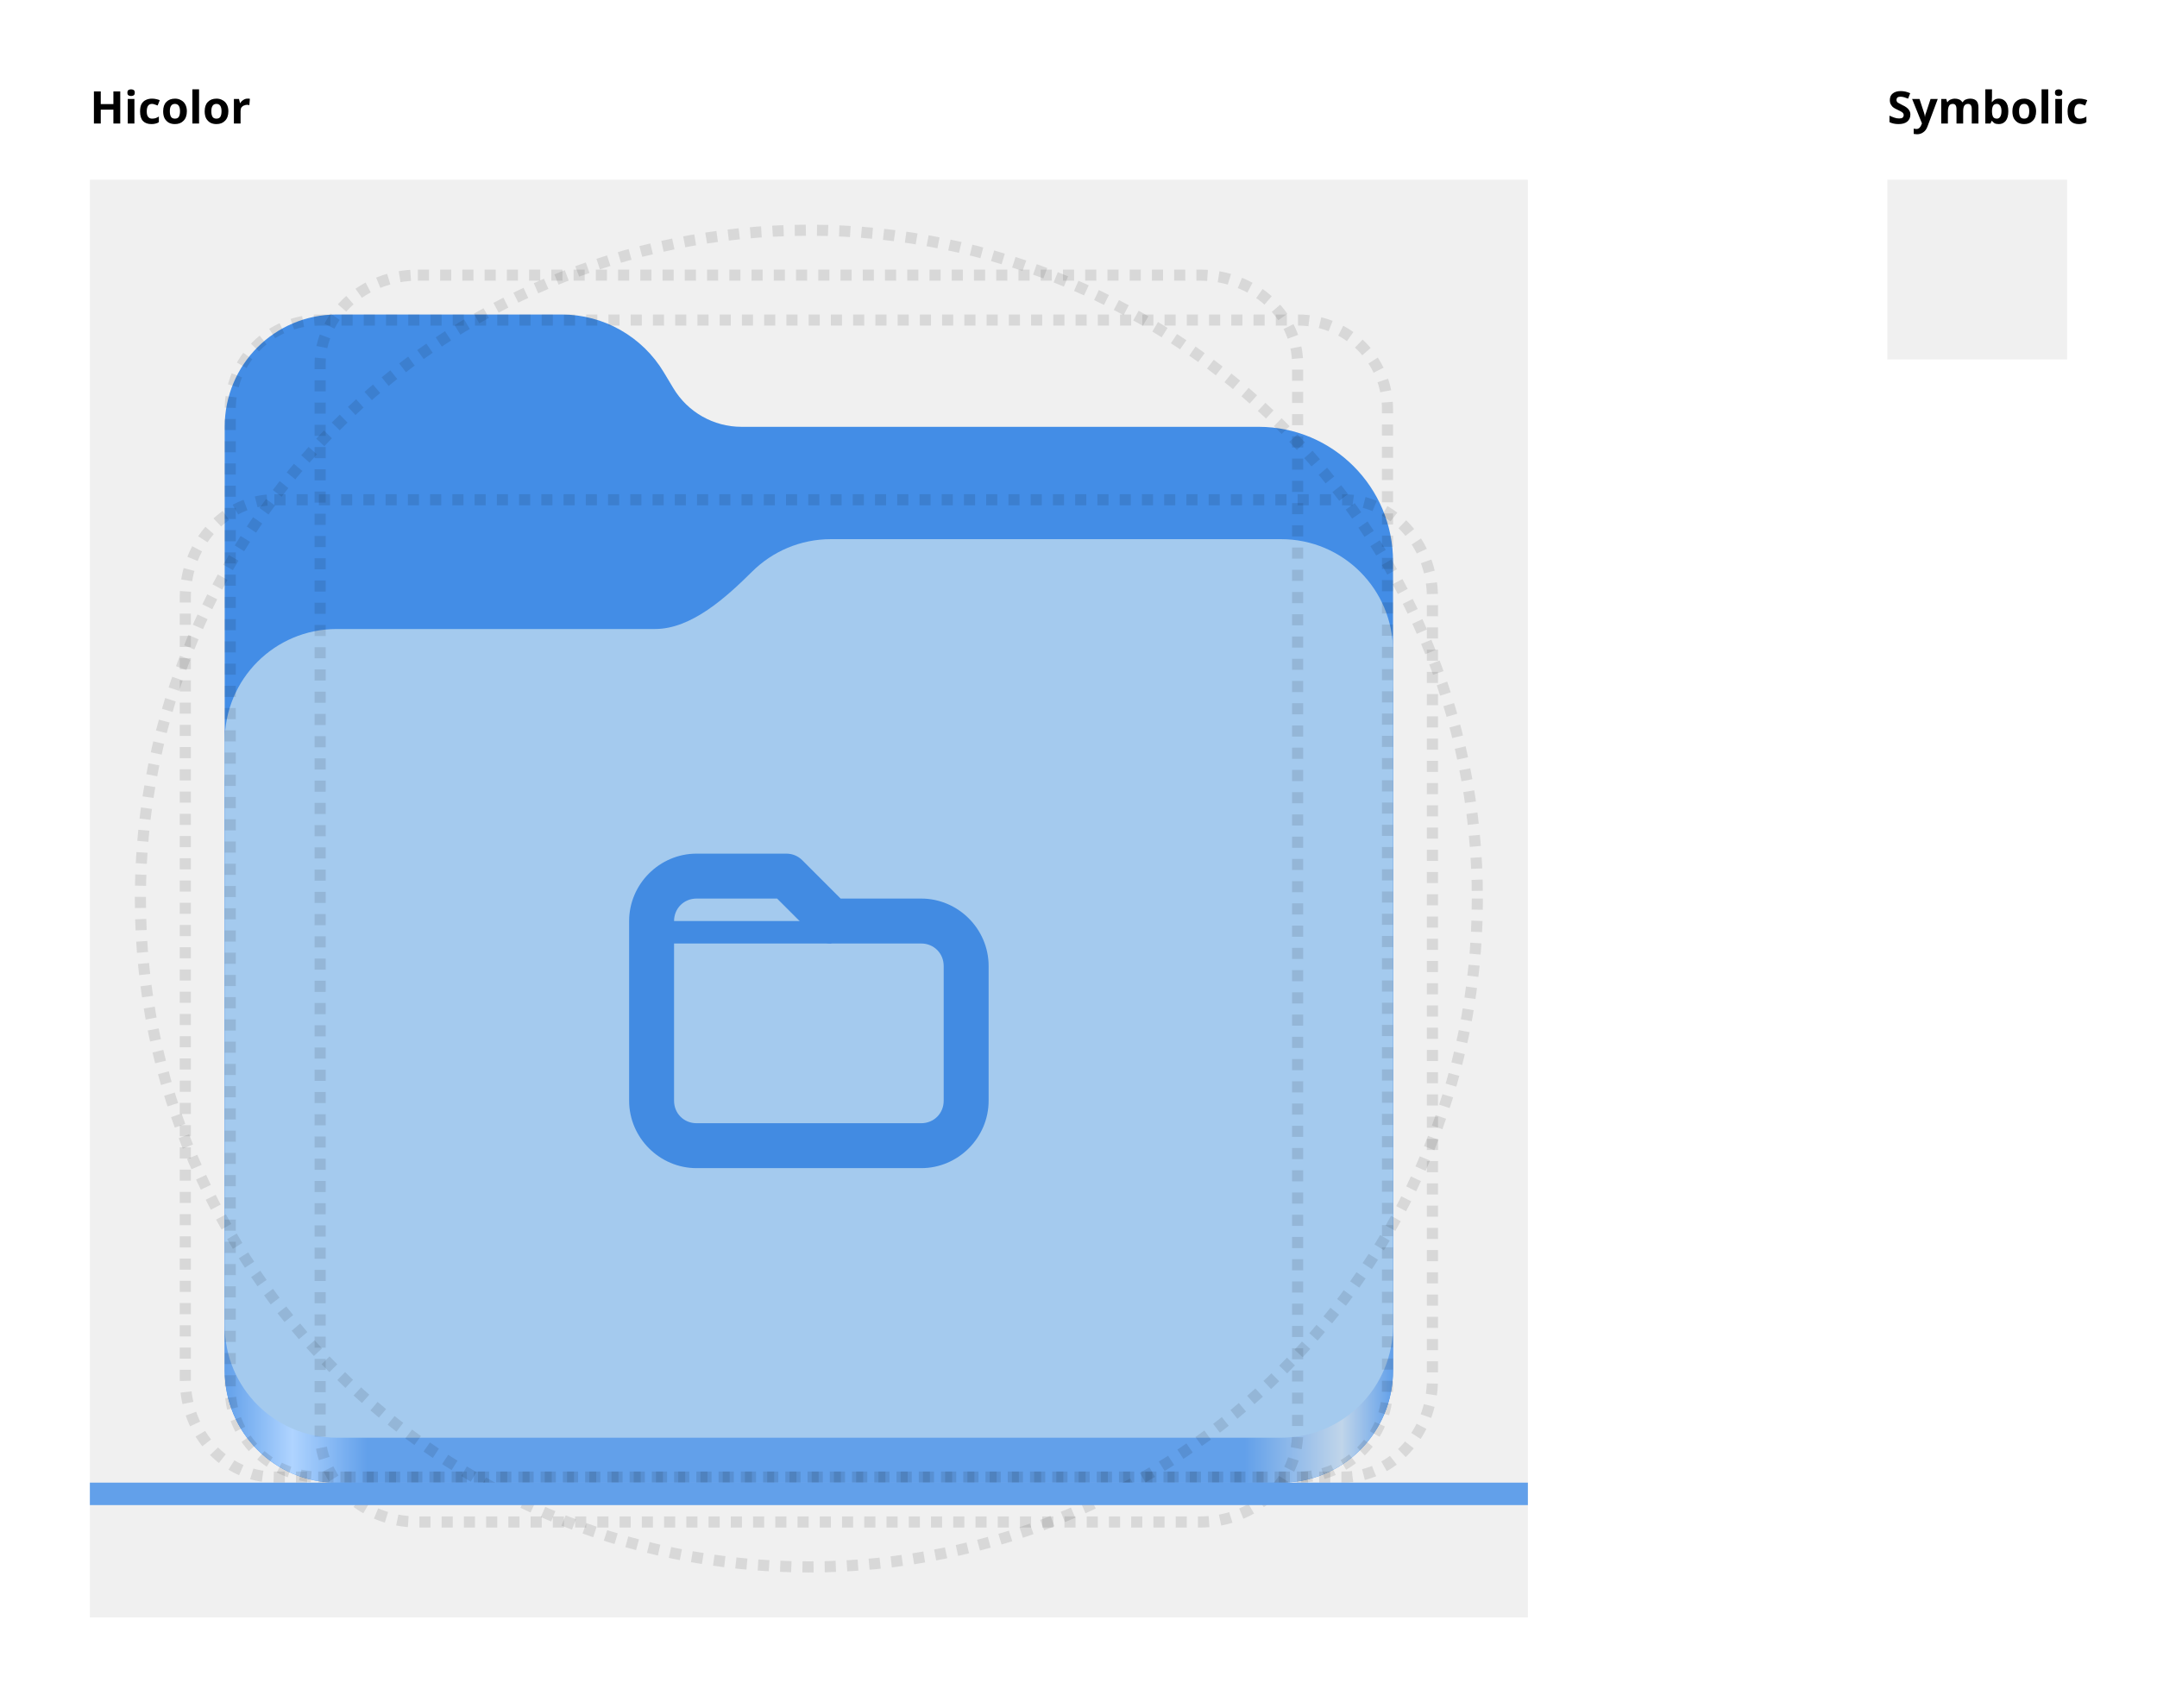
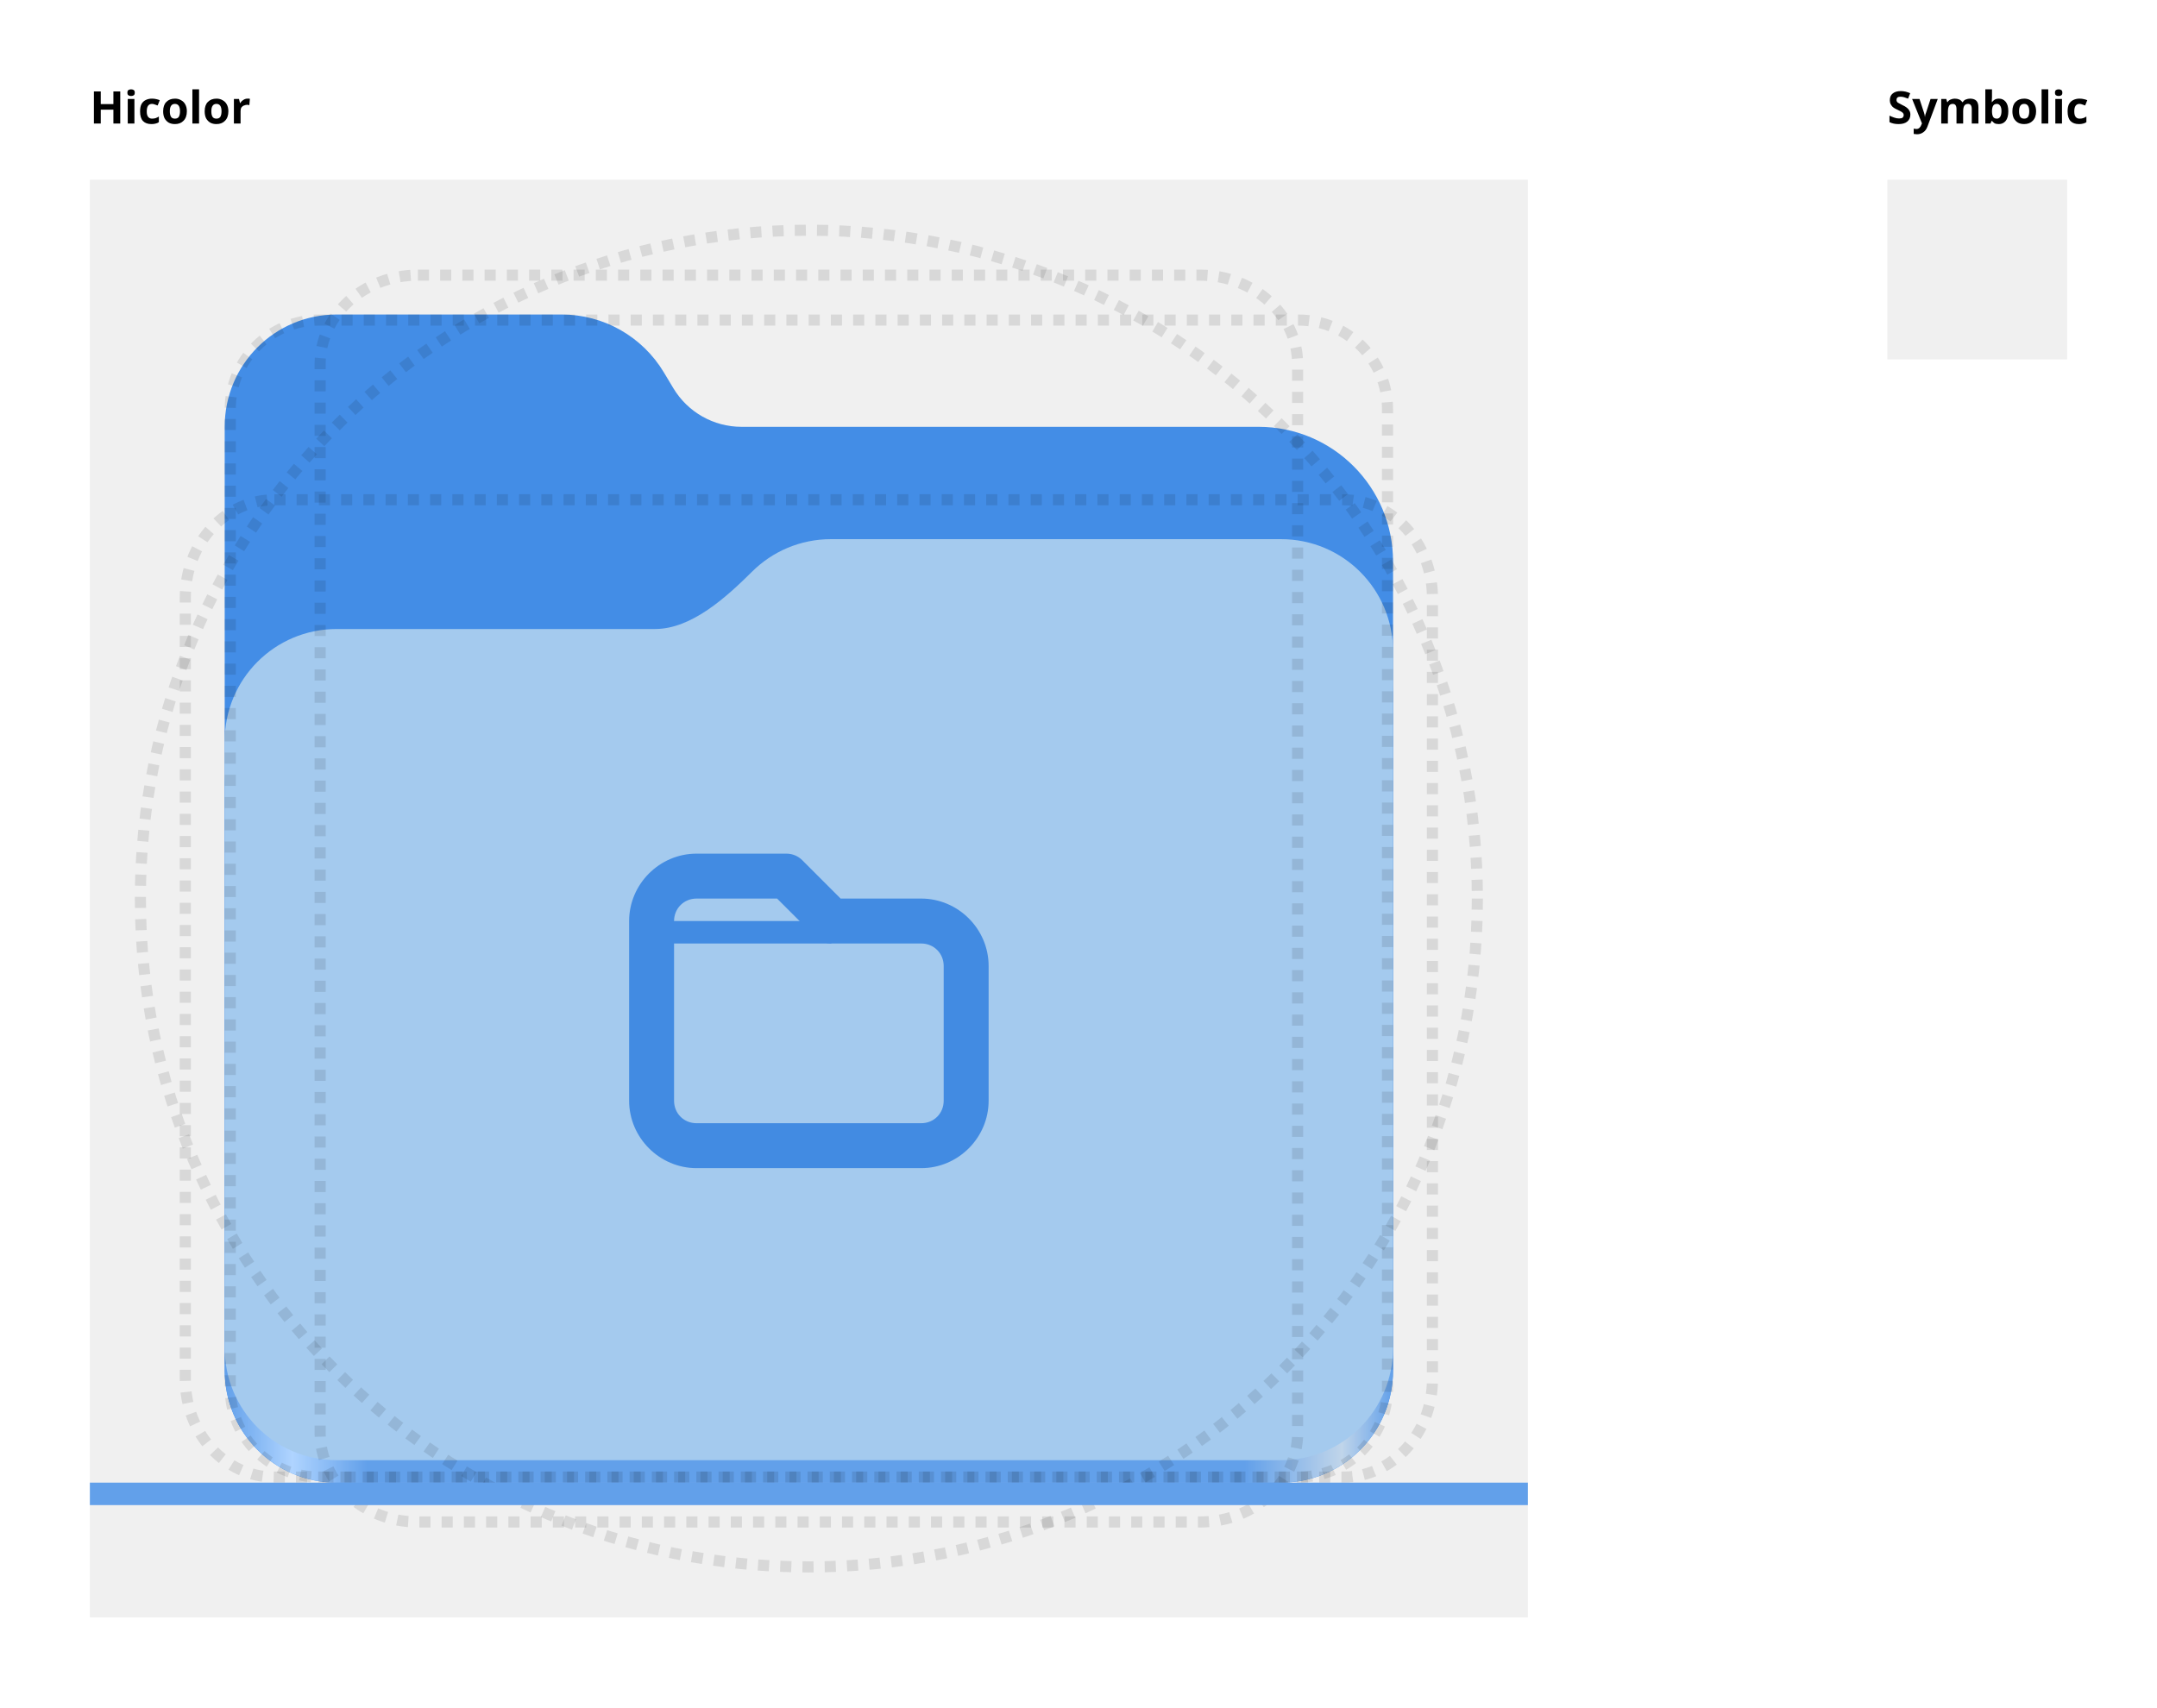
<svg xmlns="http://www.w3.org/2000/svg" xmlns:xlink="http://www.w3.org/1999/xlink" width="192" height="152" id="svg11300" version="1.0" style="display:inline;enable-background:new" viewBox="0 0 192 152" xml:space="preserve">
  <defs id="defs3">
    <linearGradient id="linearGradient2023">
      <stop style="stop-color:#62a0ea;stop-opacity:1;" offset="0" id="stop2019" />
      <stop style="stop-color:#afd4ff;stop-opacity:1;" offset="0.058" id="stop2795" />
      <stop style="stop-color:#62a0ea;stop-opacity:1;" offset="0.122" id="stop2797" />
      <stop style="stop-color:#62a0ea;stop-opacity:1;" offset="0.873" id="stop2793" />
      <stop style="stop-color:#c0d5ea;stop-opacity:1;" offset="0.956" id="stop2791" />
      <stop style="stop-color:#62a0ea;stop-opacity:1;" offset="1" id="stop2021" />
    </linearGradient>
    <linearGradient y2="236" x2="96" y1="236" x1="32" gradientTransform="translate(604.8168,170.5864)" gradientUnits="userSpaceOnUse" id="linearGradient1099" xlink:href="#linearGradient1036" />
    <linearGradient id="linearGradient1036">
      <stop id="stop1032" offset="0" style="stop-color:#d5d3cf;stop-opacity:1;" />
      <stop id="stop1034" offset="1" style="stop-color:#f6f5f4;stop-opacity:1" />
    </linearGradient>
    <radialGradient r="32" fy="-76" fx="-244" cy="-76" cx="-244" gradientTransform="matrix(0.8833333,0,0,0.8833333,-460.3502,463.1197)" gradientUnits="userSpaceOnUse" id="radialGradient1103" xlink:href="#linearGradient1069" />
    <linearGradient id="linearGradient1069">
      <stop id="stop1065" offset="0" style="stop-color:#d5d3cf;stop-opacity:1" />
      <stop id="stop1067-1" offset="1" style="stop-color:#949390;stop-opacity:1" />
    </linearGradient>
    <linearGradient gradientUnits="userSpaceOnUse" y2="232" x2="64" y1="262.5" x1="64" id="linearGradient1027" xlink:href="#linearGradient1025" gradientTransform="translate(-470.5864,432.8168)" />
    <linearGradient id="linearGradient1025">
      <stop id="stop1021" offset="0" style="stop-color:#9a9996;stop-opacity:1" />
      <stop id="stop1023" offset="1" style="stop-color:#77767b;stop-opacity:1" />
    </linearGradient>
    <clipPath clipPathUnits="userSpaceOnUse" id="clipPath1609-7">
      <path id="path1611-5" d="m 252,116 28,-28 v -8 h -36 v 36 z" style="fill:#e74747;stroke:none;stroke-width:0.25px;stroke-linecap:butt;stroke-linejoin:miter;stroke-opacity:1" />
    </clipPath>
    <linearGradient id="linearGradient1697">
      <stop id="stop1685" offset="0" style="stop-color:#deddda;stop-opacity:1" />
      <stop style="stop-color:#eeeeec;stop-opacity:1" offset="0.045" id="stop1687" />
      <stop id="stop1689" offset="0.091" style="stop-color:#deddda;stop-opacity:1" />
      <stop style="stop-color:#deddda;stop-opacity:1" offset="0.909" id="stop1691" />
      <stop id="stop1693" offset="0.955" style="stop-color:#eeeeec;stop-opacity:1" />
      <stop id="stop1695" offset="1" style="stop-color:#c0bfbc;stop-opacity:1" />
    </linearGradient>
    <clipPath clipPathUnits="userSpaceOnUse" id="clipPath1289">
      <path style="display:inline;opacity:1;vector-effect:none;fill:none;fill-opacity:1;stroke:#000000;stroke-width:4;stroke-linecap:round;stroke-linejoin:round;stroke-miterlimit:4;stroke-dasharray:none;stroke-dashoffset:0;stroke-opacity:1;marker:none;marker-start:none;marker-mid:none;marker-end:none;paint-order:normal;enable-background:new" d="m 64,-148 h 64 l 64,-64 64,64 h 192 c 17.728,0 32,14.272 32,32 v 288 c 0,17.728 -14.272,32 -32,32 H 256 l -64,-64 -64,64 H 64 C 46.272,204 32,189.728 32,172 v -288 c 0,-17.728 14.409,-34.199 32,-32 z" id="path1291" />
    </clipPath>
    <linearGradient id="paint3_linear-2-6-5" x2="1" gradientUnits="userSpaceOnUse" gradientTransform="matrix(0,6,-12,0,-64,209.9969)">
      <stop stop-color="#C01C27" id="stop91-0-7-4" />
      <stop offset="1" stop-color="#E01B24" id="stop93-2-5-7" />
    </linearGradient>
    <clipPath clipPathUnits="userSpaceOnUse" id="clipPath1609">
      <path id="path1611" d="m 252,116 28,-28 v -8 h -36 v 36 z" style="fill:#e74747;stroke:none;stroke-width:0.25px;stroke-linecap:butt;stroke-linejoin:miter;stroke-opacity:1" />
    </clipPath>
    <clipPath clipPathUnits="userSpaceOnUse" id="clipath_lpe_path-effect1303">
      <circle style="font-variation-settings:normal;display:block;opacity:1;vector-effect:none;fill:#77767b;fill-opacity:1;stroke:none;stroke-width:5.043;stroke-linecap:round;stroke-linejoin:miter;stroke-miterlimit:4;stroke-dasharray:none;stroke-dashoffset:0;stroke-opacity:1;marker:none;marker-start:none;marker-mid:none;marker-end:none;paint-order:normal;stop-color:#000000;stop-opacity:1" id="circle1305" cx="541.884" cy="647.726" r="73.976" />
    </clipPath>
    <linearGradient id="linearGradient1349">
      <stop style="stop-color:#9d9da1;stop-opacity:1" offset="0" id="stop1345" />
      <stop style="stop-color:#77767b;stop-opacity:0.95" offset="1" id="stop1347" />
    </linearGradient>
    <linearGradient id="linearGradient5980">
      <stop id="stop5978" offset="0" style="stop-color:#3d3846;stop-opacity:0;" />
      <stop id="stop5976" offset="1" style="stop-color:#3d3846;stop-opacity:0.252" />
    </linearGradient>
    <linearGradient id="linearGradient4117">
      <stop style="stop-color:#eae9e7;stop-opacity:1" offset="0" id="stop4111" />
      <stop id="stop4113" offset="0.649" style="stop-color:#b5b3ad;stop-opacity:1" />
      <stop style="stop-color:#fcfcfc;stop-opacity:1" offset="1" id="stop4115" />
    </linearGradient>
    <linearGradient id="linearGradient5477">
      <stop style="stop-color:#cacac9;stop-opacity:1" offset="0" id="stop5469" />
      <stop id="stop5471" offset="0.311" style="stop-color:#b0aeab;stop-opacity:0.941" />
      <stop style="stop-color:#6c6b66;stop-opacity:0.949" offset="0.688" id="stop5473" />
      <stop style="stop-color:#d6d6d4;stop-opacity:0.966" offset="1" id="stop5475" />
    </linearGradient>
    <linearGradient id="linearGradient6142">
      <stop style="stop-color:#ffffff;stop-opacity:1;" offset="0" id="stop6138" />
      <stop style="stop-color:#ffffff;stop-opacity:0;" offset="1" id="stop6140" />
    </linearGradient>
    <radialGradient xlink:href="#linearGradient1349" id="radialGradient783" gradientUnits="userSpaceOnUse" gradientTransform="matrix(0.9825404,0,0,0.9825404,-1.711874,16.29163)" cx="81.936" cy="33.185" fx="81.936" fy="33.185" r="57.276" />
    <radialGradient xlink:href="#linearGradient5980" id="radialGradient791" gradientUnits="userSpaceOnUse" gradientTransform="matrix(3.933225,-7.2858454e-7,6.4450347e-7,3.479318,-222.9252,-173.5546)" cx="76" cy="65.977" fx="76" fy="65.977" r="13.221" />
    <radialGradient xlink:href="#linearGradient4117" id="radialGradient799" gradientUnits="userSpaceOnUse" gradientTransform="matrix(2.815054,0.01105706,-0.01047197,2.666092,-242.36,-102.5032)" cx="134.309" cy="55.279" fx="134.309" fy="55.279" r="58.46" />
    <radialGradient xlink:href="#linearGradient5477" id="radialGradient809" gradientUnits="userSpaceOnUse" gradientTransform="matrix(4.900549,0.150428,-0.2360238,7.689032,-638.5353,-2206.847)" cx="183.525" cy="320.794" fx="183.525" fy="320.794" r="20.486" />
    <radialGradient xlink:href="#linearGradient6142" id="radialGradient821" gradientUnits="userSpaceOnUse" gradientTransform="matrix(37.75863,0,0,19.73921,-7268.898,-1304.003)" cx="197.719" cy="68.107" fx="197.719" fy="68.107" r="2.5" />
    <radialGradient xlink:href="#linearGradient6142" id="radialGradient833" gradientUnits="userSpaceOnUse" gradientTransform="matrix(37.75863,0,0,19.73921,-7375.666,-1304.003)" cx="197.747" cy="69.253" fx="197.747" fy="69.253" r="2.5" />
    <radialGradient xlink:href="#linearGradient1349" id="radialGradient841" gradientUnits="userSpaceOnUse" gradientTransform="matrix(0.9825404,0,0,0.9825404,-1.711874,16.29163)" cx="81.936" cy="33.185" fx="81.936" fy="33.185" r="57.276" />
    <radialGradient xlink:href="#linearGradient5980" id="radialGradient849" gradientUnits="userSpaceOnUse" gradientTransform="matrix(3.933225,-7.2858454e-7,6.4450347e-7,3.479318,-222.9252,-173.5546)" cx="76" cy="65.977" fx="76" fy="65.977" r="13.221" />
    <radialGradient xlink:href="#linearGradient4117" id="radialGradient857" gradientUnits="userSpaceOnUse" gradientTransform="matrix(2.815054,0.01105706,-0.01047197,2.666092,-242.36,-102.5032)" cx="134.309" cy="55.279" fx="134.309" fy="55.279" r="58.46" />
    <radialGradient xlink:href="#linearGradient5477" id="radialGradient867" gradientUnits="userSpaceOnUse" gradientTransform="matrix(4.900549,0.150428,-0.2360238,7.689032,-638.5353,-2206.847)" cx="183.525" cy="320.794" fx="183.525" fy="320.794" r="20.486" />
    <radialGradient xlink:href="#linearGradient6142" id="radialGradient879" gradientUnits="userSpaceOnUse" gradientTransform="matrix(37.75863,0,0,19.73921,-7268.898,-1304.003)" cx="197.719" cy="68.107" fx="197.719" fy="68.107" r="2.5" />
    <radialGradient xlink:href="#linearGradient6142" id="radialGradient891" gradientUnits="userSpaceOnUse" gradientTransform="matrix(37.75863,0,0,19.73921,-7375.666,-1304.003)" cx="197.747" cy="69.253" fx="197.747" fy="69.253" r="2.5" />
    <radialGradient xlink:href="#linearGradient1349" id="radialGradient3620" gradientUnits="userSpaceOnUse" gradientTransform="matrix(0.9825404,0,0,0.9825404,-1.711874,16.29163)" cx="81.936" cy="33.185" fx="81.936" fy="33.185" r="57.276" />
    <radialGradient xlink:href="#linearGradient5980" id="radialGradient3628" gradientUnits="userSpaceOnUse" gradientTransform="matrix(3.933225,-7.2858454e-7,6.4450347e-7,3.479318,-222.9252,-173.5546)" cx="76" cy="65.977" fx="76" fy="65.977" r="13.221" />
    <radialGradient xlink:href="#linearGradient4117" id="radialGradient3636" gradientUnits="userSpaceOnUse" gradientTransform="matrix(2.815054,0.01105706,-0.01047197,2.666092,-242.36,-102.5032)" cx="134.309" cy="55.279" fx="134.309" fy="55.279" r="58.46" />
    <radialGradient xlink:href="#linearGradient5477" id="radialGradient3646" gradientUnits="userSpaceOnUse" gradientTransform="matrix(4.900549,0.150428,-0.2360238,7.689032,-638.5353,-2206.847)" cx="183.525" cy="320.794" fx="183.525" fy="320.794" r="20.486" />
    <radialGradient xlink:href="#linearGradient6142" id="radialGradient3658" gradientUnits="userSpaceOnUse" gradientTransform="matrix(37.75863,0,0,19.73921,-7268.898,-1304.003)" cx="197.719" cy="68.107" fx="197.719" fy="68.107" r="2.5" />
    <radialGradient xlink:href="#linearGradient6142" id="radialGradient3670" gradientUnits="userSpaceOnUse" gradientTransform="matrix(37.75863,0,0,19.73921,-7375.666,-1304.003)" cx="197.747" cy="69.253" fx="197.747" fy="69.253" r="2.5" />
    <radialGradient xlink:href="#linearGradient1349" id="radialGradient3678" gradientUnits="userSpaceOnUse" gradientTransform="matrix(0.9825404,0,0,0.9825404,-1.711874,16.29163)" cx="81.936" cy="33.185" fx="81.936" fy="33.185" r="57.276" />
    <radialGradient xlink:href="#linearGradient5980" id="radialGradient3686" gradientUnits="userSpaceOnUse" gradientTransform="matrix(3.933225,-7.2858454e-7,6.4450347e-7,3.479318,-222.9252,-173.5546)" cx="76" cy="65.977" fx="76" fy="65.977" r="13.221" />
    <radialGradient xlink:href="#linearGradient4117" id="radialGradient3694" gradientUnits="userSpaceOnUse" gradientTransform="matrix(2.815054,0.01105706,-0.01047197,2.666092,-242.36,-102.5032)" cx="134.309" cy="55.279" fx="134.309" fy="55.279" r="58.46" />
    <radialGradient xlink:href="#linearGradient5477" id="radialGradient3704" gradientUnits="userSpaceOnUse" gradientTransform="matrix(4.900549,0.150428,-0.2360238,7.689032,-638.5353,-2206.847)" cx="183.525" cy="320.794" fx="183.525" fy="320.794" r="20.486" />
    <radialGradient xlink:href="#linearGradient6142" id="radialGradient3716" gradientUnits="userSpaceOnUse" gradientTransform="matrix(37.75863,0,0,19.73921,-7268.898,-1304.003)" cx="197.719" cy="68.107" fx="197.719" fy="68.107" r="2.5" />
    <radialGradient xlink:href="#linearGradient6142" id="radialGradient3728" gradientUnits="userSpaceOnUse" gradientTransform="matrix(37.75863,0,0,19.73921,-7375.666,-1304.003)" cx="197.747" cy="69.253" fx="197.747" fy="69.253" r="2.5" />
    <radialGradient xlink:href="#linearGradient1349" id="radialGradient8132" gradientUnits="userSpaceOnUse" gradientTransform="matrix(0.9825404,0,0,0.9825404,-1.711874,16.29163)" cx="81.936" cy="33.185" fx="81.936" fy="33.185" r="57.276" />
    <radialGradient xlink:href="#linearGradient5980" id="radialGradient8140" gradientUnits="userSpaceOnUse" gradientTransform="matrix(3.933225,-7.2858454e-7,6.4450347e-7,3.479318,-222.9252,-173.5546)" cx="76" cy="65.977" fx="76" fy="65.977" r="13.221" />
    <radialGradient xlink:href="#linearGradient4117" id="radialGradient8148" gradientUnits="userSpaceOnUse" gradientTransform="matrix(2.815054,0.01105706,-0.01047197,2.666092,-242.36,-102.5032)" cx="134.309" cy="55.279" fx="134.309" fy="55.279" r="58.46" />
    <radialGradient xlink:href="#linearGradient5477" id="radialGradient8158" gradientUnits="userSpaceOnUse" gradientTransform="matrix(4.900549,0.150428,-0.2360238,7.689032,-638.5353,-2206.847)" cx="183.525" cy="320.794" fx="183.525" fy="320.794" r="20.486" />
    <radialGradient xlink:href="#linearGradient6142" id="radialGradient8170" gradientUnits="userSpaceOnUse" gradientTransform="matrix(37.75863,0,0,19.73921,-7268.898,-1304.003)" cx="197.719" cy="68.107" fx="197.719" fy="68.107" r="2.5" />
    <radialGradient xlink:href="#linearGradient6142" id="radialGradient8182" gradientUnits="userSpaceOnUse" gradientTransform="matrix(37.75863,0,0,19.73921,-7375.666,-1304.003)" cx="197.747" cy="69.253" fx="197.747" fy="69.253" r="2.5" />
    <linearGradient xlink:href="#linearGradient6142" id="linearGradient8666" x1="1311.193" y1="-107.827" x2="1311.193" y2="-109.827" gradientUnits="userSpaceOnUse" gradientTransform="translate(0,4)" />
    <clipPath clipPathUnits="userSpaceOnUse" id="clipath_lpe_path-effect4888">
      <circle style="font-variation-settings:normal;display:none;opacity:1;vector-effect:none;fill:#77767b;fill-opacity:1;stroke:none;stroke-width:5.043;stroke-linecap:round;stroke-linejoin:miter;stroke-miterlimit:4;stroke-dasharray:none;stroke-dashoffset:0;stroke-opacity:1;marker:none;marker-start:none;marker-mid:none;marker-end:none;paint-order:normal;stop-color:#000000;stop-opacity:1" id="circle4894" cx="541.884" cy="647.726" r="73.976" />
      <path id="lpe_path-effect4888" style="font-variation-settings:normal;display:block;opacity:1;vector-effect:none;fill:#77767b;fill-opacity:1;stroke:none;stroke-width:5.043;stroke-linecap:round;stroke-linejoin:miter;stroke-miterlimit:4;stroke-dasharray:none;stroke-dashoffset:0;stroke-opacity:1;marker:none;marker-start:none;marker-mid:none;marker-end:none;paint-order:normal;stop-color:#000000;stop-opacity:1" class="powerclip" d="M 402.347,470.975 H 681.214 V 791.621 H 402.347 Z m 213.513,176.751 a 73.976,73.976 0 0 0 -73.976,-73.976 73.976,73.976 0 0 0 -73.976,73.976 73.976,73.976 0 0 0 73.976,73.976 73.976,73.976 0 0 0 73.976,-73.976 z" />
    </clipPath>
    <clipPath clipPathUnits="userSpaceOnUse" id="clipath_lpe_path-effect5163">
      <circle style="font-variation-settings:normal;display:none;opacity:1;vector-effect:none;fill:#77767b;fill-opacity:1;stroke:none;stroke-width:5.043;stroke-linecap:round;stroke-linejoin:miter;stroke-miterlimit:4;stroke-dasharray:none;stroke-dashoffset:0;stroke-opacity:1;marker:none;marker-start:none;marker-mid:none;marker-end:none;paint-order:normal;stop-color:#000000;stop-opacity:1" id="circle5169" cx="541.884" cy="647.726" r="73.976" />
      <path id="lpe_path-effect5163" style="font-variation-settings:normal;display:block;opacity:1;vector-effect:none;fill:#77767b;fill-opacity:1;stroke:none;stroke-width:5.043;stroke-linecap:round;stroke-linejoin:miter;stroke-miterlimit:4;stroke-dasharray:none;stroke-dashoffset:0;stroke-opacity:1;marker:none;marker-start:none;marker-mid:none;marker-end:none;paint-order:normal;stop-color:#000000;stop-opacity:1" class="powerclip" d="M 400.765,485.145 H 682.796 V 805.791 H 400.765 Z m 215.094,162.581 a 73.976,73.976 0 0 0 -73.976,-73.976 73.976,73.976 0 0 0 -73.976,73.976 73.976,73.976 0 0 0 73.976,73.976 73.976,73.976 0 0 0 73.976,-73.976 z" />
    </clipPath>
    <clipPath clipPathUnits="userSpaceOnUse" id="clipath_lpe_path-effect6171">
      <circle style="font-variation-settings:normal;display:none;opacity:1;vector-effect:none;fill:#77767b;fill-opacity:1;stroke:none;stroke-width:5.043;stroke-linecap:round;stroke-linejoin:miter;stroke-miterlimit:4;stroke-dasharray:none;stroke-dashoffset:0;stroke-opacity:1;marker:none;marker-start:none;marker-mid:none;marker-end:none;paint-order:normal;stop-color:#000000;stop-opacity:1" id="circle6177" cx="541.884" cy="647.726" r="73.976" />
      <path id="lpe_path-effect6171" style="font-variation-settings:normal;display:block;opacity:1;vector-effect:none;fill:#77767b;fill-opacity:1;stroke:none;stroke-width:5.043;stroke-linecap:round;stroke-linejoin:miter;stroke-miterlimit:4;stroke-dasharray:none;stroke-dashoffset:0;stroke-opacity:1;marker:none;marker-start:none;marker-mid:none;marker-end:none;paint-order:normal;stop-color:#000000;stop-opacity:1" class="powerclip" d="M 382.217,389.64 H 701.343 V 805.791 H 382.217 Z m 233.642,258.086 a 73.976,73.976 0 0 0 -73.976,-73.976 73.976,73.976 0 0 0 -73.976,73.976 73.976,73.976 0 0 0 73.976,73.976 73.976,73.976 0 0 0 73.976,-73.976 z" />
    </clipPath>
    <clipPath clipPathUnits="userSpaceOnUse" id="clipath_lpe_path-effect6198">
      <circle style="font-variation-settings:normal;display:none;opacity:1;vector-effect:none;fill:#77767b;fill-opacity:1;stroke:none;stroke-width:5.043;stroke-linecap:round;stroke-linejoin:miter;stroke-miterlimit:4;stroke-dasharray:none;stroke-dashoffset:0;stroke-opacity:1;marker:none;marker-start:none;marker-mid:none;marker-end:none;paint-order:normal;stop-color:#000000;stop-opacity:1" id="circle6204" cx="541.884" cy="647.726" r="73.976" />
      <path id="lpe_path-effect6198" style="font-variation-settings:normal;display:block;opacity:1;vector-effect:none;fill:#77767b;fill-opacity:1;stroke:none;stroke-width:5.043;stroke-linecap:round;stroke-linejoin:miter;stroke-miterlimit:4;stroke-dasharray:none;stroke-dashoffset:0;stroke-opacity:1;marker:none;marker-start:none;marker-mid:none;marker-end:none;paint-order:normal;stop-color:#000000;stop-opacity:1" class="powerclip" d="M 366.762,389.64 H 716.8 V 805.791 H 366.762 Z m 249.098,258.086 a 73.976,73.976 0 0 0 -73.976,-73.976 73.976,73.976 0 0 0 -73.976,73.976 73.976,73.976 0 0 0 73.976,73.976 73.976,73.976 0 0 0 73.976,-73.976 z" />
    </clipPath>
    <clipPath clipPathUnits="userSpaceOnUse" id="clipPath984">
      <circle style="font-variation-settings:normal;display:block;opacity:1;vector-effect:none;fill:#77767b;fill-opacity:1;stroke:none;stroke-width:5.043;stroke-linecap:round;stroke-linejoin:miter;stroke-miterlimit:4;stroke-dasharray:none;stroke-dashoffset:0;stroke-opacity:1;marker:none;marker-start:none;marker-mid:none;marker-end:none;paint-order:normal;stop-color:#000000;stop-opacity:1" id="circle986" cx="541.884" cy="647.726" r="73.976" />
    </clipPath>
    <linearGradient id="bg-gradient-2">
      <stop style="stop-color:#3584e4;stop-opacity:1" offset="0" id="stop13402" />
      <stop style="stop-color:#62a0ea;stop-opacity:1" offset="1" id="stop13404" />
    </linearGradient>
    <linearGradient xlink:href="#linearGradient2023" id="linearGradient2025" x1="2689.252" y1="-1106.803" x2="2918.07" y2="-1106.803" gradientUnits="userSpaceOnUse" />
  </defs>
  <g id="layer1" style="display:inline" transform="translate(8,-156)">
    <g id="layer4" style="display:inline">
      <rect y="172" x="9.2651362e-08" height="128" width="128" id="hicolor" style="display:inline;overflow:visible;visibility:visible;fill:#f0f0f0;fill-opacity:0;fill-rule:nonzero;stroke:none;stroke-width:0.5;marker:none;enable-background:accumulate" />
      <rect style="display:inline;overflow:visible;visibility:visible;fill:#f0f0f0;fill-opacity:0;fill-rule:nonzero;stroke:none;stroke-width:0.5;marker:none;enable-background:accumulate" id="symbolic" width="16" height="16" x="160" y="172" />
    </g>
    <g id="layer2" style="display:inline">
      <g style="display:inline;fill:#000000;enable-background:new" transform="matrix(7.991171,0,0,8.003641,-167.7909,-4846.078)" id="g12027" />
      <rect style="display:inline;overflow:visible;visibility:visible;fill:#f0f0f0;fill-opacity:1;fill-rule:nonzero;stroke:none;stroke-width:0.5;marker:none;enable-background:accumulate" id="128" width="128" height="128" x="9.2651362e-08" y="172" />
      <g id="g883" style="fill:none;fill-opacity:0.251;stroke:#a579b3;stroke-opacity:1" transform="translate(-24,24)" />
      <g id="g900" style="fill:none;fill-opacity:0.251;stroke:#a579b3;stroke-opacity:1" transform="translate(-24,24)" />
      <rect y="172" x="160" height="16" width="16" id="16" style="display:inline;overflow:visible;visibility:visible;fill:#f0f0f0;fill-opacity:1;fill-rule:nonzero;stroke:none;stroke-width:0.5;marker:none;enable-background:accumulate" />
      <text xml:space="preserve" style="font-style:normal;font-variant:normal;font-weight:bold;font-stretch:normal;font-size:4px;line-height:125%;font-family:Cantarell;-inkscape-font-specification:'Cantarell, Bold';text-align:start;writing-mode:lr-tb;text-anchor:start;display:inline;fill:#000000;fill-opacity:1;stroke:none;stroke-width:0.333;enable-background:new" x="0" y="167" id="text863">
        <tspan style="font-size:4px;stroke-width:0.333" id="tspan861" x="0" y="167">Hicolor</tspan>
      </text>
      <text id="text867" y="167" x="160" style="font-style:normal;font-variant:normal;font-weight:bold;font-stretch:normal;font-size:4px;line-height:125%;font-family:Cantarell;-inkscape-font-specification:'Cantarell, Bold';text-align:start;writing-mode:lr-tb;text-anchor:start;display:inline;fill:#000000;fill-opacity:1;stroke:none;stroke-width:0.333;enable-background:new" xml:space="preserve">
        <tspan y="167" x="160" id="tspan865" style="font-size:4px;stroke-width:0.333">Symbolic</tspan>
      </text>
    </g>
    <g id="layer9" style="display:inline" />
    <g id="g824-6" transform="matrix(0.1744994,0,0,0.1744994,82.26277,442.1759)" style="display:inline;stroke-width:1.264;enable-background:new">
      <g id="g973-1" clip-path="url(#clipath_lpe_path-effect4888)" transform="matrix(0.3623406,0,0,0.3623406,2607.352,-1374.265)" style="stroke-width:0.986">
        <path style="font-variation-settings:normal;opacity:1;vector-effect:none;fill:#5e5c64;fill-opacity:1;stroke:none;stroke-width:4.974;stroke-linecap:round;stroke-linejoin:miter;stroke-miterlimit:4;stroke-dasharray:none;stroke-dashoffset:0;stroke-opacity:1;marker:none;marker-start:none;marker-mid:none;marker-end:none;paint-order:normal;stop-color:#000000;stop-opacity:1" id="rect257-7" width="268.867" height="310.646" x="407.347" y="475.975" rx="20.201" ry="20.673" d="m 427.547,475.975 h 228.466 c 11.191,0 20.201,9.22 20.201,20.673 v 269.299 c 0,11.453 -9.01,20.673 -20.201,20.673 H 427.547 c -11.191,0 -20.201,-9.22 -20.201,-20.673 V 496.649 c 0,-11.453 9.01,-20.673 20.201,-20.673 z" />
        <path style="font-variation-settings:normal;display:inline;vector-effect:none;fill:#434348;fill-opacity:1;stroke:none;stroke-width:0.249;stroke-linecap:round;stroke-linejoin:miter;stroke-miterlimit:4;stroke-dasharray:none;stroke-dashoffset:0;stroke-opacity:1;-inkscape-stroke:none;marker:none;marker-start:none;marker-mid:none;marker-end:none;paint-order:normal;enable-background:new;stop-color:#000000" id="rect9829" width="268.867" height="74.188" x="407.347" y="647.524" d="M 407.347,647.524 H 676.214 v 74.188 H 407.347 Z" />
      </g>
      <g transform="matrix(0.6596291,0,0,0.6596291,2067.515,-1275.499)" style="display:inline;stroke-width:0.959;enable-background:new" id="g65-2">
        <path style="display:inline;opacity:1;vector-effect:none;fill:#3d3846;fill-opacity:1;stroke:none;stroke-width:0.048px;stroke-linecap:butt;stroke-linejoin:miter;stroke-miterlimit:4;stroke-dasharray:none;stroke-dashoffset:0;stroke-opacity:1;marker:none;marker-start:none;marker-mid:none;marker-end:none;paint-order:normal;enable-background:new" d="M 1302.786,-65.491 V 211.824 a 17.929,17.929 135 0 1 -17.929,17.929 l -337.715,0 A 17.929,17.929 45 0 1 929.214,211.824 V -65.491 a 17.929,17.929 135 0 1 17.929,-17.929 h 337.715 a 17.929,17.929 45 0 1 17.929,17.929 z" id="path63-0" />
      </g>
      <rect style="fill:#1c71d8;fill-opacity:1;stroke:none;stroke-width:0.573;stroke-linecap:round;stop-color:#000000" id="rect1457-2" width="234.958" height="194.843" x="2686.182" y="-1324.795" rx="5.801" ry="5.801" />
    </g>
    <g id="g5159" transform="matrix(0.1217438,0,0,0.1217438,229.6717,444.9832)" style="display:inline;stroke-width:1.264;enable-background:new">
      <g id="g5151" clip-path="url(#clipath_lpe_path-effect5163)" transform="matrix(0.3623406,0,0,0.3623406,2607.352,-1374.265)" style="stroke-width:0.986">
        <path style="font-variation-settings:normal;opacity:1;vector-effect:none;fill:#5e5c64;fill-opacity:1;stroke:none;stroke-width:4.974;stroke-linecap:round;stroke-linejoin:miter;stroke-miterlimit:4;stroke-dasharray:none;stroke-dashoffset:0;stroke-opacity:1;marker:none;marker-start:none;marker-mid:none;marker-end:none;paint-order:normal;stop-color:#000000;stop-opacity:1" id="path5147" width="272.03" height="310.646" x="405.765" y="490.145" rx="20.438" ry="20.673" d="m 426.204,490.145 h 231.153 c 11.323,0 20.438,9.22 20.438,20.673 v 269.299 c 0,11.453 -9.116,20.673 -20.438,20.673 H 426.204 c -11.323,0 -20.438,-9.22 -20.438,-20.673 V 510.818 c 0,-11.453 9.116,-20.673 20.438,-20.673 z" />
        <path style="font-variation-settings:normal;opacity:1;vector-effect:none;fill:#434348;fill-opacity:1;stroke:none;stroke-width:0.044;stroke-linecap:round;stroke-linejoin:miter;stroke-miterlimit:4;stroke-dasharray:none;stroke-dashoffset:0;stroke-opacity:1;-inkscape-stroke:none;marker:none;marker-start:none;marker-mid:none;marker-end:none;paint-order:normal;stop-color:#000000;stop-opacity:1" id="rect9154" width="271.478" height="58.952" x="405.87" y="650.822" d="m 405.87,650.822 h 271.478 v 58.952 H 405.87 Z" />
      </g>
      <g transform="matrix(0.6596291,0,0,0.6596291,2067.515,-1275.499)" style="display:inline;stroke-width:0.959;enable-background:new" id="g5155">
        <path style="display:inline;opacity:1;vector-effect:none;fill:#3d3846;fill-opacity:1;stroke:none;stroke-width:0.048px;stroke-linecap:butt;stroke-linejoin:miter;stroke-miterlimit:4;stroke-dasharray:none;stroke-dashoffset:0;stroke-opacity:1;marker:none;marker-start:none;marker-mid:none;marker-end:none;paint-order:normal;enable-background:new" d="M 1302.786,-58.985 V 203.456 a 24.434,24.434 135 0 1 -24.434,24.434 l -324.703,0 A 24.434,24.434 45 0 1 929.214,203.456 V -58.985 a 24.434,24.434 135 0 1 24.434,-24.434 h 324.703 a 24.434,24.434 45 0 1 24.434,24.434 z" id="path5153" />
      </g>
      <rect style="fill:#1c71d8;fill-opacity:1;stroke:none;stroke-width:0.559;stroke-linecap:round;stop-color:#000000" id="rect5157" width="229.991" height="188.921" x="2688.666" y="-1322.312" rx="7.298" ry="7.298" />
    </g>
    <g id="g6167" transform="matrix(0.08927877,0,0,0.08927877,315.6926,450.7877)" style="display:inline;stroke-width:1.264;enable-background:new">
      <g id="g6159" clip-path="url(#clipath_lpe_path-effect6171)" transform="matrix(0.3623406,0,0,0.3623406,2607.352,-1374.265)" style="stroke-width:0.986">
        <path style="font-variation-settings:normal;opacity:1;vector-effect:none;fill:#5e5c64;fill-opacity:1;stroke:none;stroke-width:4.974;stroke-linecap:round;stroke-linejoin:miter;stroke-miterlimit:4;stroke-dasharray:none;stroke-dashoffset:0;stroke-opacity:1;marker:none;marker-start:none;marker-mid:none;marker-end:none;paint-order:normal;stop-color:#000000;stop-opacity:1" id="path6155" width="309.125" height="310.646" x="387.217" y="490.145" rx="23.226" ry="20.673" d="m 410.443,490.145 h 262.674 c 12.867,0 23.226,9.22 23.226,20.673 v 269.299 c 0,11.453 -10.359,20.673 -23.226,20.673 h -262.674 c -12.867,0 -23.226,-9.22 -23.226,-20.673 V 510.818 c 0,-11.453 10.359,-20.673 23.226,-20.673 z" />
        <path style="fill:#434348;fill-opacity:1;stroke-width:0.986;stroke-linecap:round;stop-color:#000000" id="path6157" width="309.125" height="310.646" x="387.217" y="394.64" rx="0" ry="0" d="M 387.217,394.64 H 696.343 V 705.286 H 387.217 Z" />
      </g>
      <g transform="matrix(0.6596291,0,0,0.6596291,2067.515,-1275.499)" style="display:inline;stroke-width:0.959;enable-background:new" id="g6163">
        <path style="display:inline;opacity:1;vector-effect:none;fill:#3d3846;fill-opacity:1;stroke:none;stroke-width:0.047px;stroke-linecap:butt;stroke-linejoin:miter;stroke-miterlimit:4;stroke-dasharray:none;stroke-dashoffset:0;stroke-opacity:1;marker:none;marker-start:none;marker-mid:none;marker-end:none;paint-order:normal;enable-background:new" d="M 1302.786,-50.065 V 188.876 a 33.355,33.355 135 0 1 -33.355,33.355 H 962.569 A 33.355,33.355 45 0 1 929.214,188.876 V -50.065 a 33.355,33.355 135 0 1 33.355,-33.355 l 306.863,0 a 33.355,33.355 45 0 1 33.355,33.355 z" id="path6161" />
      </g>
      <rect style="fill:#1c71d8;fill-opacity:1;stroke:none;stroke-width:0.537;stroke-linecap:round;stop-color:#000000" id="rect6165" width="224.017" height="179.214" x="2691.652" y="-1319.325" rx="9.913" ry="9.913" />
    </g>
    <g id="g6194" transform="matrix(0.06493001,0,0,0.06493001,380.9583,461.3911)" style="display:inline;stroke-width:1.264;enable-background:new">
      <g id="g6186" clip-path="url(#clipath_lpe_path-effect6198)" transform="matrix(0.3623406,0,0,0.3623406,2607.352,-1374.265)" style="stroke-width:0.986">
        <path style="font-variation-settings:normal;opacity:1;vector-effect:none;fill:#5e5c64;fill-opacity:1;stroke:none;stroke-width:4.974;stroke-linecap:round;stroke-linejoin:miter;stroke-miterlimit:4;stroke-dasharray:none;stroke-dashoffset:0;stroke-opacity:1;marker:none;marker-start:none;marker-mid:none;marker-end:none;paint-order:normal;stop-color:#000000;stop-opacity:1" id="path6182" width="340.038" height="310.646" x="371.762" y="490.145" rx="25.548" ry="20.673" d="m 397.31,490.145 h 288.942 c 14.154,0 25.548,9.22 25.548,20.673 v 269.299 c 0,11.453 -11.394,20.673 -25.548,20.673 H 397.31 c -14.154,0 -25.548,-9.22 -25.548,-20.673 V 510.818 c 0,-11.453 11.394,-20.673 25.548,-20.673 z" />
        <path style="fill:#434348;fill-opacity:1;stroke-width:0.986;stroke-linecap:round;stop-color:#000000" id="path6184" width="340.038" height="310.646" x="371.762" y="394.64" rx="0" ry="0" d="M 371.762,394.64 H 711.8 V 705.286 H 371.762 Z" />
      </g>
      <g transform="matrix(0.6596291,0,0,0.6596291,2067.515,-1275.499)" style="display:inline;stroke-width:0.959;enable-background:new" id="g6190">
        <path style="display:inline;opacity:1;vector-effect:none;fill:#3d3846;fill-opacity:1;stroke:none;stroke-width:0.047px;stroke-linecap:butt;stroke-linejoin:miter;stroke-miterlimit:4;stroke-dasharray:none;stroke-dashoffset:0;stroke-opacity:1;marker:none;marker-start:none;marker-mid:none;marker-end:none;paint-order:normal;enable-background:new" d="M 1302.786,-38.186 V 174.873 a 45.234,45.234 135 0 1 -45.234,45.234 H 974.448 a 45.234,45.234 45 0 1 -45.234,-45.234 l 0,-213.059 A 45.234,45.234 135 0 1 974.448,-83.42 H 1257.552 a 45.234,45.234 45 0 1 45.234,45.234 z" id="path6188" />
      </g>
      <rect style="fill:#1c71d8;fill-opacity:1;stroke:none;stroke-width:0.512;stroke-linecap:round;stop-color:#000000" id="rect6192" width="215.617" height="169.413" x="2695.853" y="-1315.124" rx="14.66" ry="14.66" />
    </g>
    <g id="g824" transform="matrix(0.4545101,0,0,0.4555215,-1210.292,788.1726)" style="display:inline;stroke-width:1.264;enable-background:new">
      <path id="rect1135" style="fill:#438de6;fill-opacity:1;stroke-width:8.791;stroke-linecap:round;stop-color:#000000" d="m 2711.206,-1326.332 c -12.162,0 -21.954,9.791 -21.954,21.953 v 184.404 c 0,12.162 9.793,21.953 21.954,21.953 h 184.909 c 12.162,0 21.954,-9.791 21.954,-21.953 v -158.061 a 26.343,26.343 45 0 0 -26.343,-26.343 h -101.266 a 15.562,15.562 29.49 0 1 -13.336,-7.542 l -1.863,-3.098 a 23.342,23.342 29.49 0 0 -20.004,-11.313 z" />
      <path id="path1953" style="fill:url(#linearGradient2025);fill-opacity:1;stroke-width:8.791;stroke-linecap:round;stop-color:#000000" d="m 2808.014,-1273.645 c -6.043,0 -11.502,2.418 -15.465,6.343 -5.003,4.955 -11.848,11.22 -18.994,11.22 h -62.349 c -12.162,0 -21.954,9.791 -21.954,21.953 v 114.155 c 0,12.162 9.793,21.953 21.954,21.953 h 184.909 c 12.162,0 21.954,-9.791 21.954,-21.953 v -100.983 -13.172 -17.562 c 0,-12.162 -9.793,-21.953 -21.954,-21.953 z" />
-       <path id="rect1586" style="fill:#a4caee;fill-opacity:1;stroke-width:8.791;stroke-linecap:round;stop-color:#000000" d="m 2808.014,-1282.426 c -6.043,0 -11.502,2.418 -15.465,6.343 -5.003,4.955 -11.848,11.22 -18.994,11.22 h -62.349 c -12.162,0 -21.954,9.791 -21.954,21.953 v 114.155 c 0,12.162 9.793,21.953 21.954,21.953 h 184.909 c 12.162,0 21.954,-9.791 21.954,-21.953 v -100.983 -13.172 -17.562 c 0,-12.162 -9.793,-21.953 -21.954,-21.953 z" />
+       <path id="rect1586" style="fill:#a4caee;fill-opacity:1;stroke-width:8.791;stroke-linecap:round;stop-color:#000000" d="m 2808.014,-1282.426 c -6.043,0 -11.502,2.418 -15.465,6.343 -5.003,4.955 -11.848,11.22 -18.994,11.22 h -62.349 c -12.162,0 -21.954,9.791 -21.954,21.953 v 118.546 c 0,12.162 9.793,21.953 21.954,21.953 h 184.909 c 12.162,0 21.954,-9.791 21.954,-21.953 v -105.374 -13.172 -17.562 c 0,-12.162 -9.793,-21.953 -21.954,-21.953 z" />
      <g fill="#2e3436" id="g10179" transform="matrix(4.400343,0,0,4.390572,2768.458,-1225.349)" style="fill:#428be2;fill-opacity:1">
        <path d="M 1,4 V 5 H 9 V 4 Z m 0,0" id="path10175" style="fill:#428be2;fill-opacity:1" />
        <path d="M 3,1 C 1.355,1 0,2.355 0,4 v 8 c 0,1.645 1.355,3 3,3 h 10 c 1.645,0 3,-1.355 3,-3 V 6 C 16,4.355 14.645,3 13,3 H 9.414 L 7.707,1.293 C 7.52,1.105 7.266,1 7,1 Z M 3,3 H 6.586 L 8.293,4.707 C 8.48,4.895 8.734,5 9,5 h 4 c 0.562,0 1,0.438 1,1 v 6 c 0,0.566 -0.438,1 -1,1 H 3 C 2.438,13 2,12.566 2,12 V 4 C 2,3.438 2.438,3 3,3 Z m 0,0" id="path10177" style="fill:#428be2;fill-opacity:1" />
      </g>
    </g>
    <g id="layer3" style="display:inline">
      <circle cx="64" cy="236" r="59.504" id="circle2892" style="display:inline;opacity:0.1;vector-effect:none;fill:none;fill-opacity:1;stroke:#000000;stroke-width:0.99;stroke-linecap:butt;stroke-linejoin:miter;stroke-miterlimit:4;stroke-dasharray:0.99, 0.99;stroke-dashoffset:0;stroke-opacity:1;marker:none;marker-start:none;marker-mid:none;marker-end:none;paint-order:normal;enable-background:new" />
      <rect ry="7.929" rx="8.701" y="180.495" x="20.495" height="111.01" width="87.01" id="rect2894" style="display:inline;opacity:0.1;vector-effect:none;fill:none;fill-opacity:1;stroke:#000000;stroke-width:0.99;stroke-linecap:butt;stroke-linejoin:miter;stroke-miterlimit:4;stroke-dasharray:0.99, 0.99;stroke-dashoffset:0;stroke-opacity:1;marker:none;marker-start:none;marker-mid:none;marker-end:none;paint-order:normal;enable-background:new" />
      <rect ry="7.924" rx="7.924" y="184.495" x="12.495" height="103.01" width="103.01" id="rect2896" style="display:inline;opacity:0.1;vector-effect:none;fill:none;fill-opacity:1;stroke:#000000;stroke-width:0.99;stroke-linecap:butt;stroke-linejoin:miter;stroke-miterlimit:4;stroke-dasharray:0.99, 0.99;stroke-dashoffset:0;stroke-opacity:1;marker:none;marker-start:none;marker-mid:none;marker-end:none;paint-order:normal;enable-background:new" />
      <rect ry="8.701" rx="7.929" y="200.495" x="8.495" height="87.01" width="111.01" id="rect2898" style="display:inline;opacity:0.1;vector-effect:none;fill:none;fill-opacity:1;stroke:#000000;stroke-width:0.99;stroke-linecap:butt;stroke-linejoin:miter;stroke-miterlimit:4;stroke-dasharray:0.99, 0.99;stroke-dashoffset:0;stroke-opacity:1;marker:none;marker-start:none;marker-mid:none;marker-end:none;paint-order:normal;enable-background:new" />
      <path id="path2900" d="M 2.6203015e-5,289 H 128" style="display:inline;fill:none;stroke:#62a0ea;stroke-width:2;stroke-linecap:butt;stroke-linejoin:miter;stroke-miterlimit:4;stroke-dasharray:none;stroke-opacity:1;enable-background:new" />
    </g>
  </g>
</svg>
